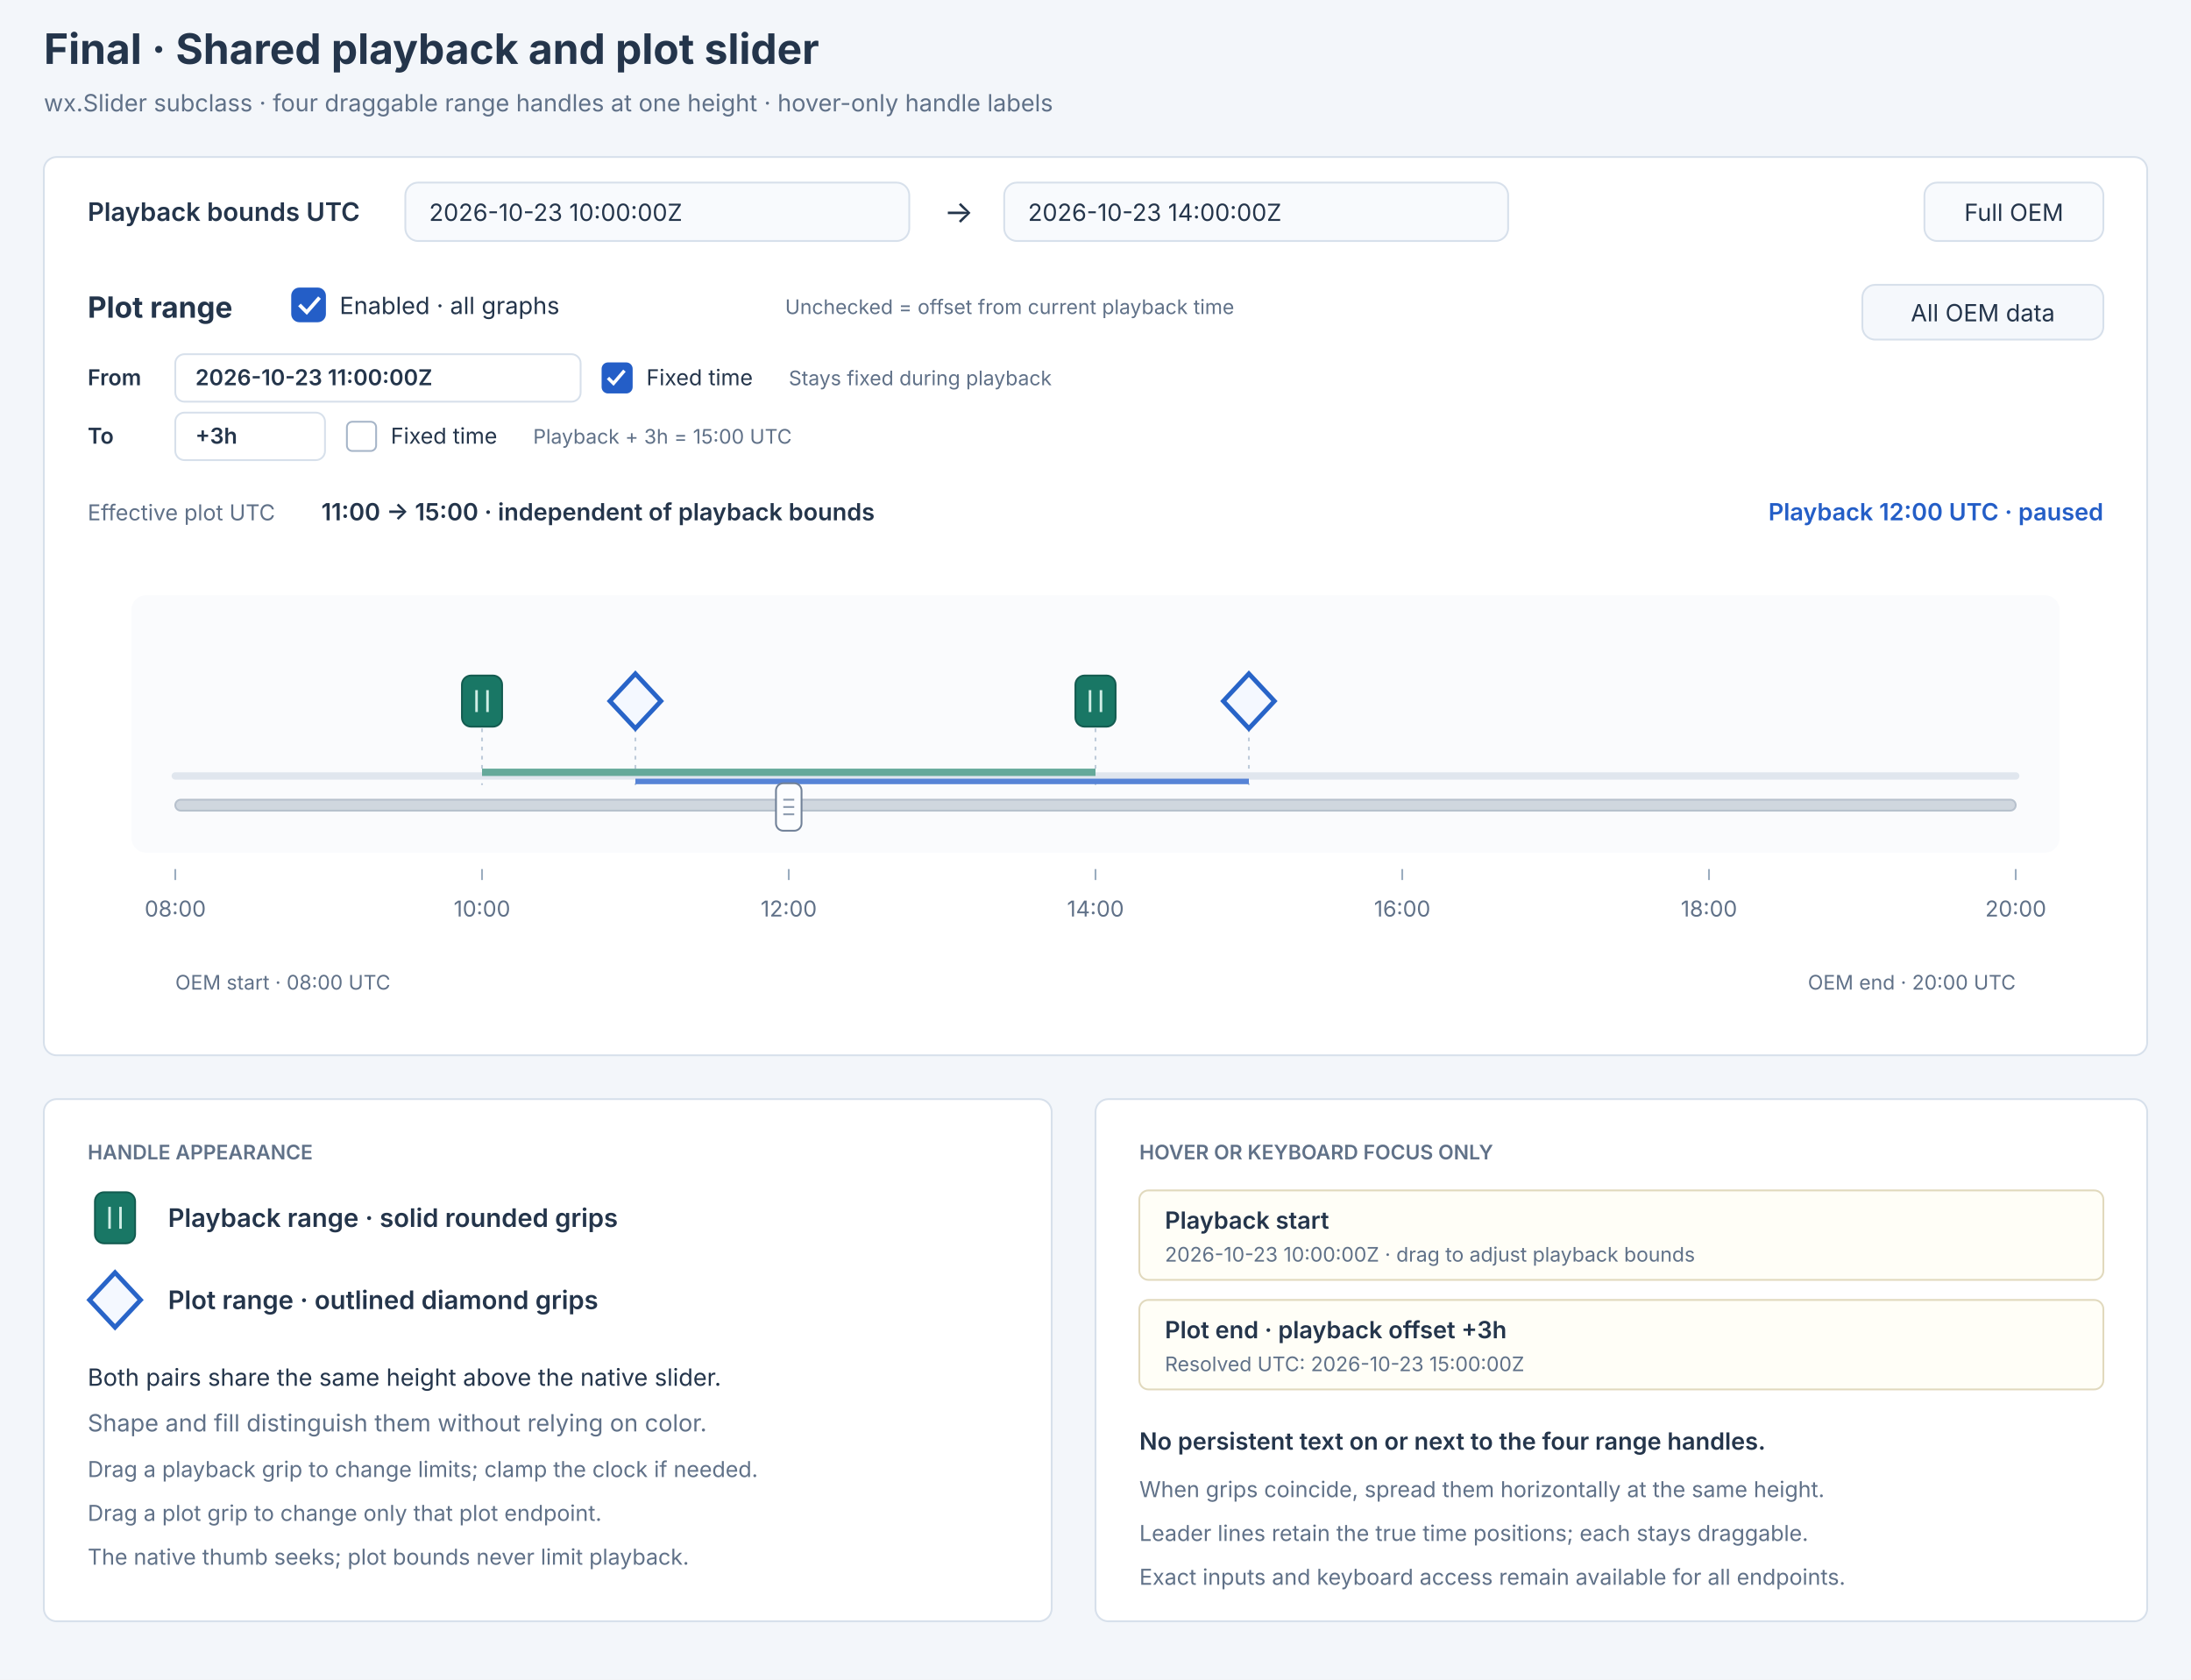
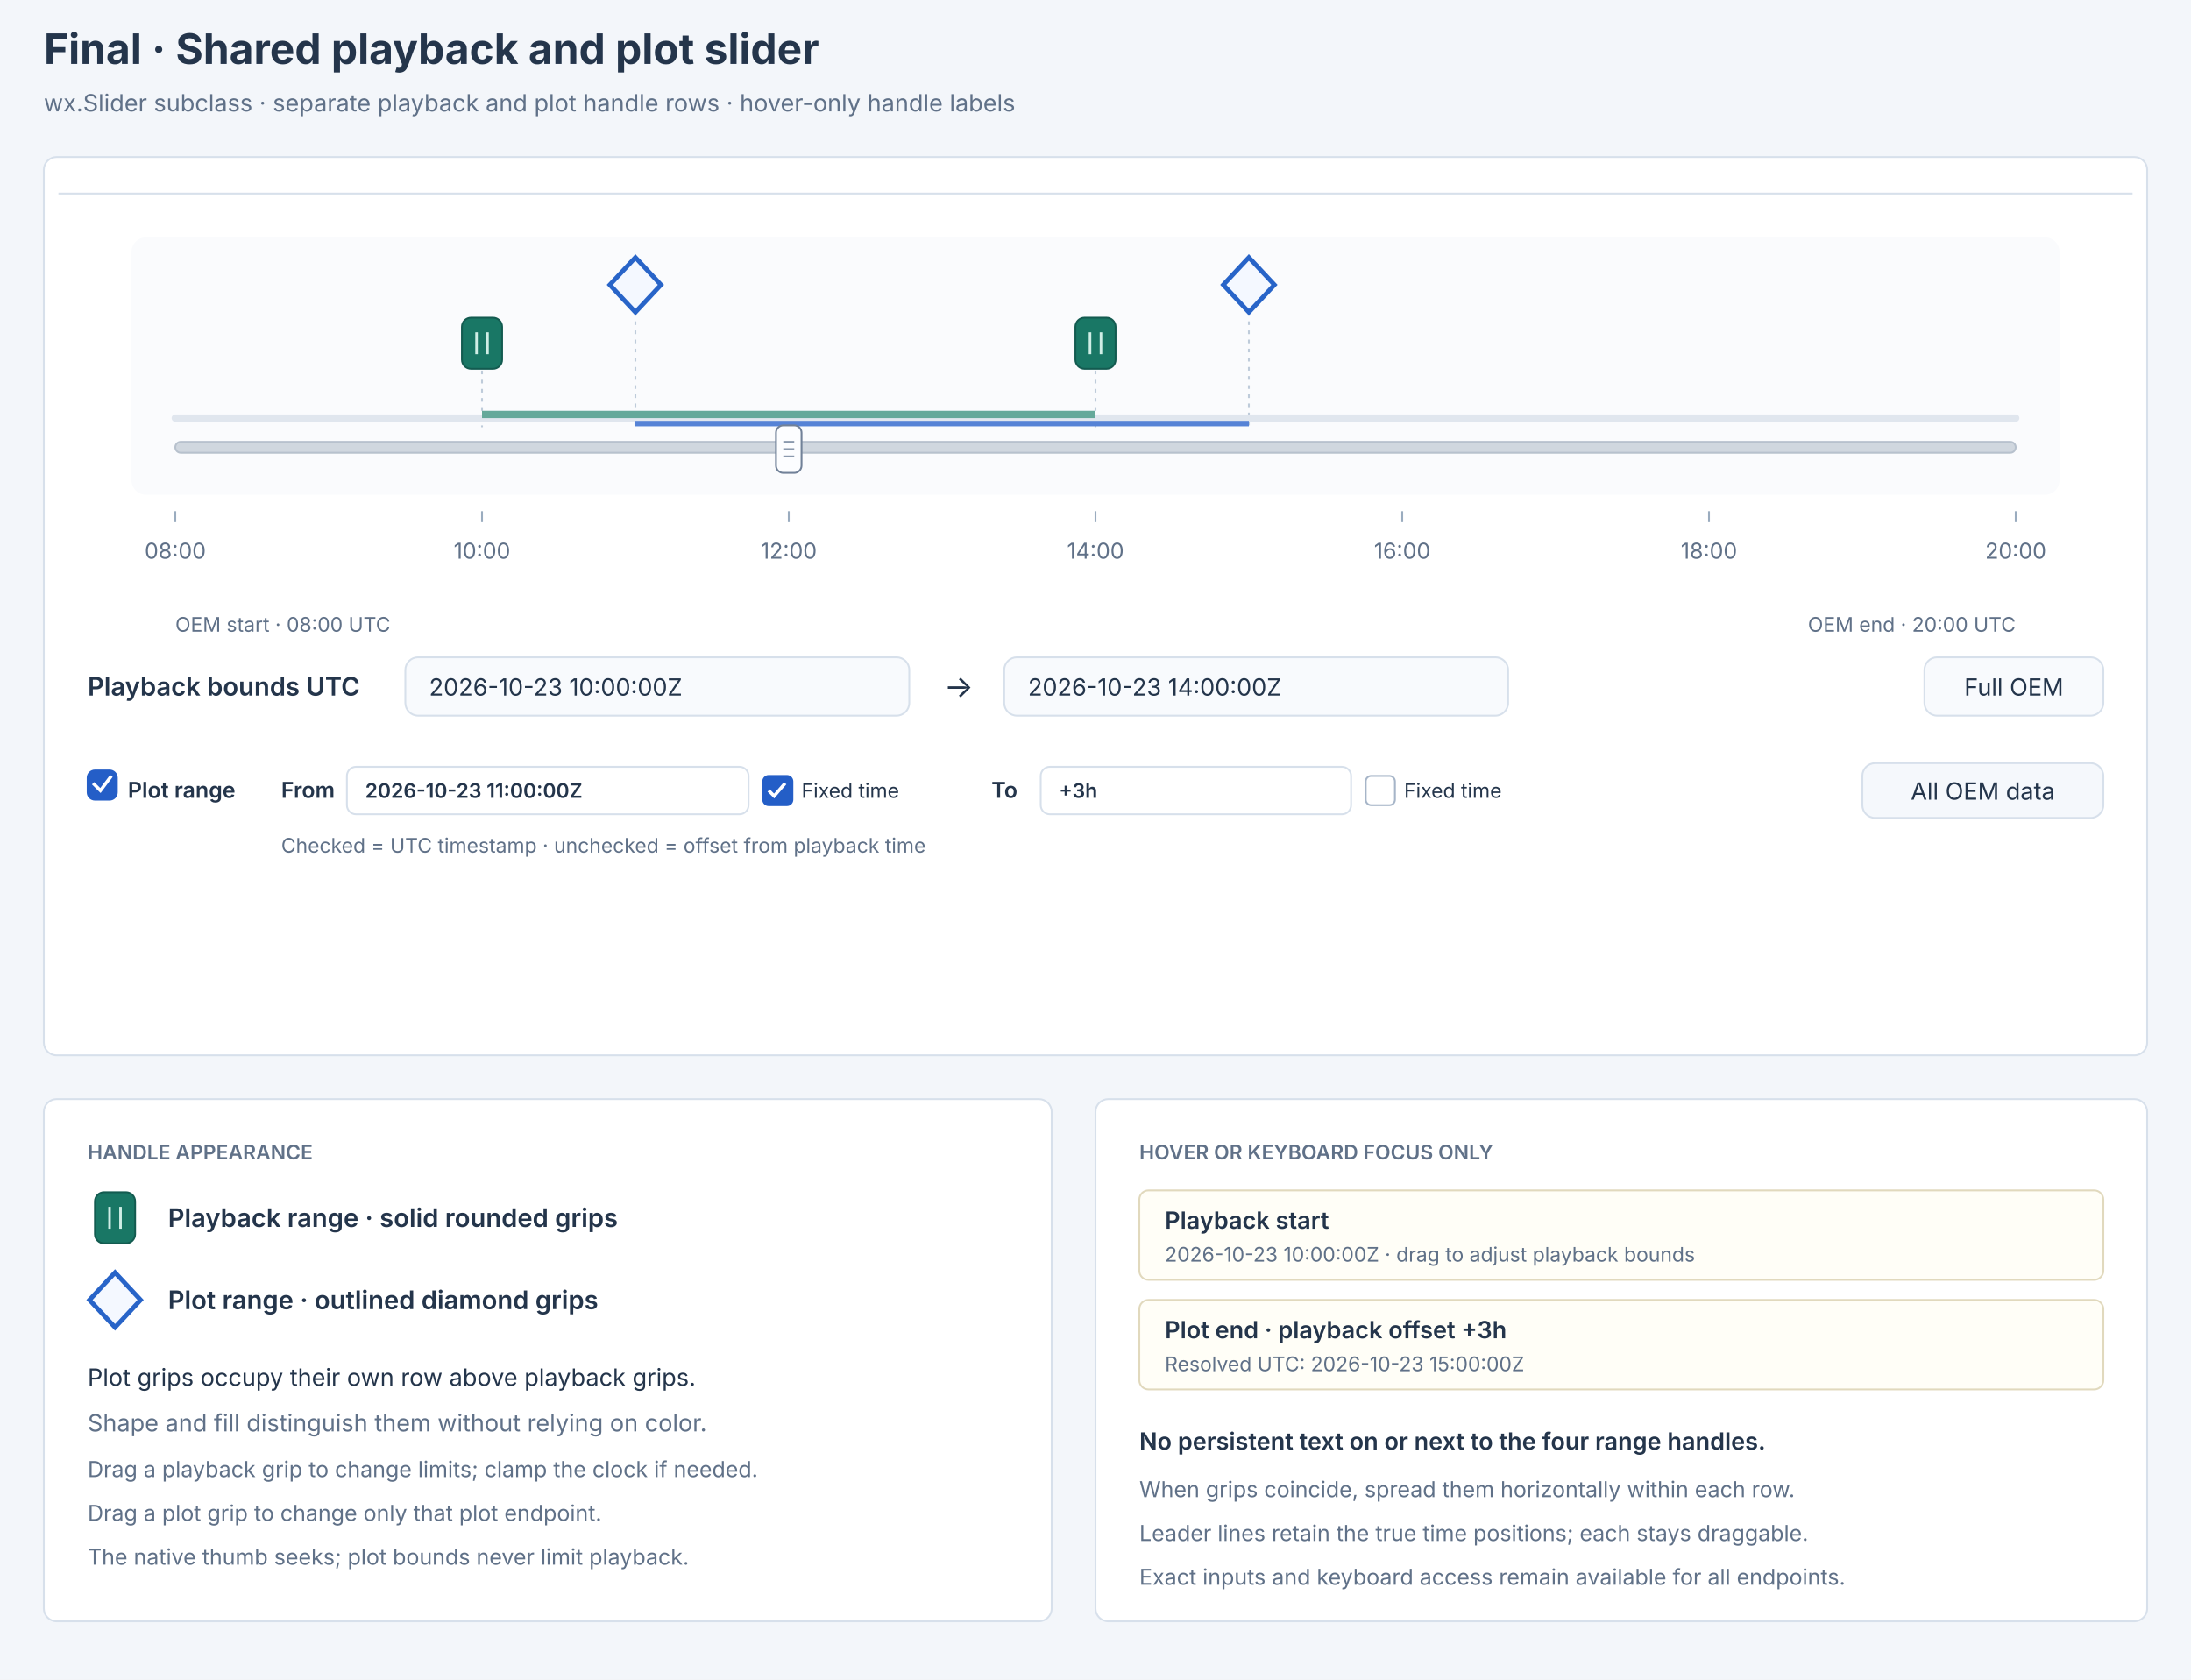
<svg xmlns="http://www.w3.org/2000/svg" width="1200" height="920" viewBox="0 0 1200 920" role="img" aria-labelledby="title desc">
  <style>text{font-family:Inter,-apple-system,BlinkMacSystemFont,"Segoe UI",sans-serif}</style>
  <rect width="1200" height="920" fill="#f3f6fa" />
  <text x="24" y="35" font-size="23" fill="#24354b" font-weight="700" text-anchor="start">Final · Shared playback and plot slider</text>
-   <text x="24" y="61" font-size="13" fill="#607188" font-weight="400" text-anchor="start">wx.Slider subclass · four draggable range handles at one height · hover-only handle labels</text>
+   <text x="24" y="61" font-size="13" fill="#607188" font-weight="400" text-anchor="start">wx.Slider subclass · separate playback and plot handle rows · hover-only handle labels</text>
  <rect x="24" y="86" width="1152" height="492" rx="7" fill="#fff" stroke="#d7e0eb" />
-   <text x="48" y="121" font-size="14" fill="#24354b" font-weight="600" text-anchor="start">Playback bounds UTC</text>
-   <rect x="222" y="100" width="276" height="32" rx="7" fill="#f8fafd" stroke="#d7e0eb" />
-   <text x="235" y="121" font-size="13" fill="#24354b" font-weight="400" text-anchor="start">2026-10-23 10:00:00Z</text>
-   <text x="517" y="122" font-size="17" fill="#24354b" font-weight="400" text-anchor="start">→</text>
-   <rect x="550" y="100" width="276" height="32" rx="7" fill="#f8fafd" stroke="#d7e0eb" />
-   <text x="563" y="121" font-size="13" fill="#24354b" font-weight="400" text-anchor="start">2026-10-23 14:00:00Z</text>
-   <rect x="1054" y="100" width="98" height="32" rx="7" fill="#f8fafd" stroke="#d7e0eb" />
-   <text x="1103" y="121" font-size="13" fill="#24354b" font-weight="400" text-anchor="middle">Full OEM</text>
-   <text x="48" y="174" font-size="16" fill="#24354b" font-weight="700" text-anchor="start">Plot range</text>
-   <rect x="160" y="158" width="18" height="18" rx="4" fill="#245ec7" stroke="#245ec7" />
-   <path d="M164 167 l4 4 7 -8" fill="none" stroke="white" stroke-width="2" />
-   <text x="186" y="172" font-size="13" fill="#24354b" font-weight="400" text-anchor="start">Enabled · all graphs</text>
-   <text x="430" y="172" font-size="11" fill="#607188" font-weight="400" text-anchor="start">Unchecked = offset from current playback time</text>
-   <rect x="1020" y="156" width="132" height="30" rx="7" fill="#f5f8fc" stroke="#d7e0eb" />
-   <text x="1086" y="176" font-size="13" fill="#24354b" font-weight="400" text-anchor="middle">All OEM data</text>
-   <text x="48" y="211" font-size="12" fill="#24354b" font-weight="600" text-anchor="start">From</text>
-   <rect x="96" y="194" width="222" height="26" rx="5" fill="#fff" stroke="#d7e0eb" />
-   <text x="107" y="211" font-size="12" fill="#24354b" font-weight="600" text-anchor="start">2026-10-23 11:00:00Z</text>
-   <rect x="330" y="199" width="16" height="16" rx="3" fill="#245ec7" stroke="#245ec7" />
-   <path d="M333 207 l3 3 6 -7" fill="none" stroke="white" stroke-width="1.8" />
-   <text x="354" y="211" font-size="12" fill="#24354b" font-weight="400" text-anchor="start">Fixed time</text>
-   <text x="432" y="211" font-size="11" fill="#607188" font-weight="400" text-anchor="start">Stays fixed during playback</text>
-   <text x="48" y="243" font-size="12" fill="#24354b" font-weight="600" text-anchor="start">To</text>
-   <rect x="96" y="226" width="82" height="26" rx="5" fill="#fff" stroke="#d7e0eb" />
-   <text x="107" y="243" font-size="12" fill="#24354b" font-weight="600" text-anchor="start">+3h</text>
-   <rect x="190" y="231" width="16" height="16" rx="3" fill="#fff" stroke="#a6b5c8" />
-   <text x="214" y="243" font-size="12" fill="#24354b" font-weight="400" text-anchor="start">Fixed time</text>
-   <text x="292" y="243" font-size="11" fill="#607188" font-weight="400" text-anchor="start">Playback + 3h = 15:00 UTC</text>
-   <text x="48" y="285" font-size="12" fill="#607188" font-weight="400" text-anchor="start">Effective plot UTC</text>
-   <text x="176" y="285" font-size="13" fill="#24354b" font-weight="600" text-anchor="start">11:00 → 15:00 · independent of playback bounds</text>
-   <text x="1152" y="285" font-size="13" fill="#245ec7" font-weight="600" text-anchor="end">Playback 12:00 UTC · paused</text>
-   <rect x="72" y="326" width="1056" height="141" rx="8" fill="#fafbfd" />
-   <line x1="264" y1="399" x2="264" y2="430" stroke="#becbda" stroke-width="1" stroke-dasharray="2 3" />
-   <line x1="348" y1="399" x2="348" y2="430" stroke="#becbda" stroke-width="1" stroke-dasharray="2 3" />
-   <line x1="600" y1="399" x2="600" y2="430" stroke="#becbda" stroke-width="1" stroke-dasharray="2 3" />
-   <line x1="684" y1="399" x2="684" y2="430" stroke="#becbda" stroke-width="1" stroke-dasharray="2 3" />
-   <rect x="253" y="370" width="22" height="28" rx="5" fill="#197765" stroke="#135b50" />
-   <line x1="261" y1="378" x2="261" y2="390" stroke="#d0eee6" stroke-width="1.4" />
-   <line x1="267" y1="378" x2="267" y2="390" stroke="#d0eee6" stroke-width="1.4" />
-   <path d="M348 369 L362 384 L348 399 L334 384 Z" fill="#f4f8ff" stroke="#2864c8" stroke-width="2.5" />
-   <rect x="589" y="370" width="22" height="28" rx="5" fill="#197765" stroke="#135b50" />
-   <line x1="597" y1="378" x2="597" y2="390" stroke="#d0eee6" stroke-width="1.4" />
-   <line x1="603" y1="378" x2="603" y2="390" stroke="#d0eee6" stroke-width="1.4" />
-   <path d="M684 369 L698 384 L684 399 L670 384 Z" fill="#f4f8ff" stroke="#2864c8" stroke-width="2.5" />
-   <line x1="96" y1="425" x2="1104" y2="425" stroke="#e0e6ee" stroke-width="4" stroke-linecap="round" />
-   <line x1="264" y1="423" x2="600" y2="423" stroke="#65a99a" stroke-width="4" />
-   <line x1="348" y1="428" x2="684" y2="428" stroke="#5683d6" stroke-width="3" />
-   <rect x="96" y="438" width="1008" height="6" rx="3" fill="#d0d7df" stroke="#b7c1cd" />
-   <rect x="425" y="429" width="14" height="26" rx="4" fill="#fcfdff" stroke="#718198" />
-   <line x1="429" y1="438" x2="435" y2="438" stroke="#8a99ad" stroke-width="1" />
-   <line x1="429" y1="442" x2="435" y2="442" stroke="#8a99ad" stroke-width="1" />
-   <line x1="429" y1="446" x2="435" y2="446" stroke="#8a99ad" stroke-width="1" />
-   <line x1="96" y1="476" x2="96" y2="482" stroke="#9aacbf" stroke-width="1" />
-   <text x="96" y="502" font-size="12" fill="#607188" font-weight="400" text-anchor="middle">08:00</text>
-   <line x1="264" y1="476" x2="264" y2="482" stroke="#9aacbf" stroke-width="1" />
-   <text x="264" y="502" font-size="12" fill="#607188" font-weight="400" text-anchor="middle">10:00</text>
-   <line x1="432" y1="476" x2="432" y2="482" stroke="#9aacbf" stroke-width="1" />
-   <text x="432" y="502" font-size="12" fill="#607188" font-weight="400" text-anchor="middle">12:00</text>
-   <line x1="600" y1="476" x2="600" y2="482" stroke="#9aacbf" stroke-width="1" />
-   <text x="600" y="502" font-size="12" fill="#607188" font-weight="400" text-anchor="middle">14:00</text>
-   <line x1="768" y1="476" x2="768" y2="482" stroke="#9aacbf" stroke-width="1" />
-   <text x="768" y="502" font-size="12" fill="#607188" font-weight="400" text-anchor="middle">16:00</text>
-   <line x1="936" y1="476" x2="936" y2="482" stroke="#9aacbf" stroke-width="1" />
-   <text x="936" y="502" font-size="12" fill="#607188" font-weight="400" text-anchor="middle">18:00</text>
-   <line x1="1104" y1="476" x2="1104" y2="482" stroke="#9aacbf" stroke-width="1" />
-   <text x="1104" y="502" font-size="12" fill="#607188" font-weight="400" text-anchor="middle">20:00</text>
-   <text x="96" y="542" font-size="11" fill="#607188" font-weight="400" text-anchor="start">OEM start · 08:00 UTC</text>
-   <text x="1104" y="542" font-size="11" fill="#607188" font-weight="400" text-anchor="end">OEM end · 20:00 UTC</text>
+   <line x1="32" y1="106" x2="1168" y2="106" stroke="#d7e0eb" stroke-width="1" />
+   <g transform="translate(0,260)">
+     <text x="48" y="121" font-size="14" fill="#24354b" font-weight="600" text-anchor="start">Playback bounds UTC</text>
+     <rect x="222" y="100" width="276" height="32" rx="7" fill="#f8fafd" stroke="#d7e0eb" />
+     <text x="235" y="121" font-size="13" fill="#24354b" font-weight="400" text-anchor="start">2026-10-23 10:00:00Z</text>
+     <text x="517" y="122" font-size="17" fill="#24354b" font-weight="400" text-anchor="start">→</text>
+     <rect x="550" y="100" width="276" height="32" rx="7" fill="#f8fafd" stroke="#d7e0eb" />
+     <text x="563" y="121" font-size="13" fill="#24354b" font-weight="400" text-anchor="start">2026-10-23 14:00:00Z</text>
+     <rect x="1054" y="100" width="98" height="32" rx="7" fill="#f8fafd" stroke="#d7e0eb" />
+     <text x="1103" y="121" font-size="13" fill="#24354b" font-weight="400" text-anchor="middle">Full OEM</text>
+     <rect x="48" y="162" width="16" height="16" rx="4" fill="#245ec7" stroke="#245ec7" />
+     <path d="M51 169 l4 4 6 -8" fill="none" stroke="white" stroke-width="1.8" />
+     <text x="70" y="177" font-size="12" fill="#24354b" font-weight="600" text-anchor="start">Plot range</text>
+     <text x="154" y="177" font-size="12" fill="#24354b" font-weight="600" text-anchor="start">From</text>
+     <rect x="190" y="160" width="220" height="26" rx="5" fill="#fff" stroke="#d7e0eb" />
+     <text x="200" y="177" font-size="11" fill="#24354b" font-weight="600" text-anchor="start">2026-10-23 11:00:00Z</text>
+     <rect x="418" y="165" width="16" height="16" rx="3" fill="#245ec7" stroke="#245ec7" />
+     <path d="M421 173 l3 3 6 -7" fill="none" stroke="white" stroke-width="1.8" />
+     <text x="439" y="177" font-size="11" fill="#24354b" font-weight="400" text-anchor="start">Fixed time</text>
+     <text x="543" y="177" font-size="12" fill="#24354b" font-weight="600" text-anchor="start">To</text>
+     <rect x="570" y="160" width="170" height="26" rx="5" fill="#fff" stroke="#d7e0eb" />
+     <text x="580" y="177" font-size="11" fill="#24354b" font-weight="600" text-anchor="start">+3h</text>
+     <rect x="748" y="165" width="16" height="16" rx="3" fill="#fff" stroke="#a6b5c8" />
+     <text x="769" y="177" font-size="11" fill="#24354b" font-weight="400" text-anchor="start">Fixed time</text>
+     <rect x="1020" y="158" width="132" height="30" rx="7" fill="#f5f8fc" stroke="#d7e0eb" />
+     <text x="1086" y="178" font-size="13" fill="#24354b" font-weight="400" text-anchor="middle">All OEM data</text>
+     <text x="154" y="207" font-size="11" fill="#607188" font-weight="400" text-anchor="start">Checked = UTC timestamp · unchecked = offset from playback time</text>
+   </g>
+   <g transform="translate(0,-196)">
+     <rect x="72" y="326" width="1056" height="141" rx="8" fill="#fafbfd" />
+     <line x1="264" y1="399" x2="264" y2="430" stroke="#becbda" stroke-width="1" stroke-dasharray="2 3" />
+     <line x1="600" y1="399" x2="600" y2="430" stroke="#becbda" stroke-width="1" stroke-dasharray="2 3" />
+     <line x1="348" y1="367" x2="348" y2="430" stroke="#becbda" stroke-width="1" stroke-dasharray="2 3" />
+     <line x1="684" y1="367" x2="684" y2="430" stroke="#becbda" stroke-width="1" stroke-dasharray="2 3" />
+     <rect x="253" y="370" width="22" height="28" rx="5" fill="#197765" stroke="#135b50" />
+     <line x1="261" y1="378" x2="261" y2="390" stroke="#d0eee6" stroke-width="1.4" />
+     <line x1="267" y1="378" x2="267" y2="390" stroke="#d0eee6" stroke-width="1.4" />
+     <rect x="589" y="370" width="22" height="28" rx="5" fill="#197765" stroke="#135b50" />
+     <line x1="597" y1="378" x2="597" y2="390" stroke="#d0eee6" stroke-width="1.4" />
+     <line x1="603" y1="378" x2="603" y2="390" stroke="#d0eee6" stroke-width="1.4" />
+     <path d="M348 337 L362 352 L348 367 L334 352 Z" fill="#f4f8ff" stroke="#2864c8" stroke-width="2.5" />
+     <path d="M684 337 L698 352 L684 367 L670 352 Z" fill="#f4f8ff" stroke="#2864c8" stroke-width="2.5" />
+     <line x1="96" y1="425" x2="1104" y2="425" stroke="#e0e6ee" stroke-width="4" stroke-linecap="round" />
+     <line x1="264" y1="423" x2="600" y2="423" stroke="#65a99a" stroke-width="4" />
+     <line x1="348" y1="428" x2="684" y2="428" stroke="#5683d6" stroke-width="3" />
+     <rect x="96" y="438" width="1008" height="6" rx="3" fill="#d0d7df" stroke="#b7c1cd" />
+     <rect x="425" y="429" width="14" height="26" rx="4" fill="#fcfdff" stroke="#718198" />
+     <line x1="429" y1="438" x2="435" y2="438" stroke="#8a99ad" stroke-width="1" />
+     <line x1="429" y1="442" x2="435" y2="442" stroke="#8a99ad" stroke-width="1" />
+     <line x1="429" y1="446" x2="435" y2="446" stroke="#8a99ad" stroke-width="1" />
+     <line x1="96" y1="476" x2="96" y2="482" stroke="#9aacbf" stroke-width="1" />
+     <text x="96" y="502" font-size="12" fill="#607188" font-weight="400" text-anchor="middle">08:00</text>
+     <line x1="264" y1="476" x2="264" y2="482" stroke="#9aacbf" stroke-width="1" />
+     <text x="264" y="502" font-size="12" fill="#607188" font-weight="400" text-anchor="middle">10:00</text>
+     <line x1="432" y1="476" x2="432" y2="482" stroke="#9aacbf" stroke-width="1" />
+     <text x="432" y="502" font-size="12" fill="#607188" font-weight="400" text-anchor="middle">12:00</text>
+     <line x1="600" y1="476" x2="600" y2="482" stroke="#9aacbf" stroke-width="1" />
+     <text x="600" y="502" font-size="12" fill="#607188" font-weight="400" text-anchor="middle">14:00</text>
+     <line x1="768" y1="476" x2="768" y2="482" stroke="#9aacbf" stroke-width="1" />
+     <text x="768" y="502" font-size="12" fill="#607188" font-weight="400" text-anchor="middle">16:00</text>
+     <line x1="936" y1="476" x2="936" y2="482" stroke="#9aacbf" stroke-width="1" />
+     <text x="936" y="502" font-size="12" fill="#607188" font-weight="400" text-anchor="middle">18:00</text>
+     <line x1="1104" y1="476" x2="1104" y2="482" stroke="#9aacbf" stroke-width="1" />
+     <text x="1104" y="502" font-size="12" fill="#607188" font-weight="400" text-anchor="middle">20:00</text>
+     <text x="96" y="542" font-size="11" fill="#607188" font-weight="400" text-anchor="start">OEM start · 08:00 UTC</text>
+     <text x="1104" y="542" font-size="11" fill="#607188" font-weight="400" text-anchor="end">OEM end · 20:00 UTC</text>
+   </g>
  <rect x="24" y="602" width="552" height="286" rx="7" fill="#fff" stroke="#d7e0eb" />
  <text x="48" y="635" font-size="11" fill="#607188" font-weight="600" text-anchor="start">HANDLE APPEARANCE</text>
  <rect x="52" y="653" width="22" height="28" rx="5" fill="#197765" stroke="#135b50" />
  <line x1="60" y1="661" x2="60" y2="673" stroke="#d0eee6" stroke-width="1.4" />
  <line x1="66" y1="661" x2="66" y2="673" stroke="#d0eee6" stroke-width="1.4" />
  <text x="92" y="672" font-size="14" fill="#24354b" font-weight="600" text-anchor="start">Playback range · solid rounded grips</text>
  <path d="M63 697 L77 712 L63 727 L49 712 Z" fill="#f4f8ff" stroke="#2864c8" stroke-width="2.5" />
  <text x="92" y="717" font-size="14" fill="#24354b" font-weight="600" text-anchor="start">Plot range · outlined diamond grips</text>
-   <text x="48" y="759" font-size="13" fill="#24354b" font-weight="400" text-anchor="start">Both pairs share the same height above the native slider.</text>
+   <text x="48" y="759" font-size="13" fill="#24354b" font-weight="400" text-anchor="start">Plot grips occupy their own row above playback grips.</text>
  <text x="48" y="784" font-size="13" fill="#607188" font-weight="400" text-anchor="start">Shape and fill distinguish them without relying on color.</text>
  <text x="48" y="809" font-size="12" fill="#607188" font-weight="400" text-anchor="start">Drag a playback grip to change limits; clamp the clock if needed.</text>
  <text x="48" y="833" font-size="12" fill="#607188" font-weight="400" text-anchor="start">Drag a plot grip to change only that plot endpoint.</text>
  <text x="48" y="857" font-size="12" fill="#607188" font-weight="400" text-anchor="start">The native thumb seeks; plot bounds never limit playback.</text>
  <rect x="600" y="602" width="576" height="286" rx="7" fill="#fff" stroke="#d7e0eb" />
  <text x="624" y="635" font-size="11" fill="#607188" font-weight="600" text-anchor="start">HOVER OR KEYBOARD FOCUS ONLY</text>
  <rect x="624" y="652" width="528" height="49" rx="5" fill="#fffef7" stroke="#e1d9bd" />
  <text x="638" y="673" font-size="13" fill="#24354b" font-weight="600" text-anchor="start">Playback start</text>
  <text x="638" y="691" font-size="11" fill="#607188" font-weight="400" text-anchor="start">2026-10-23 10:00:00Z · drag to adjust playback bounds</text>
  <rect x="624" y="712" width="528" height="49" rx="5" fill="#fffef7" stroke="#e1d9bd" />
  <text x="638" y="733" font-size="13" fill="#24354b" font-weight="600" text-anchor="start">Plot end · playback offset +3h</text>
  <text x="638" y="751" font-size="11" fill="#607188" font-weight="400" text-anchor="start">Resolved UTC: 2026-10-23 15:00:00Z</text>
  <text x="624" y="794" font-size="13" fill="#24354b" font-weight="600" text-anchor="start">No persistent text on or next to the four range handles.</text>
-   <text x="624" y="820" font-size="12" fill="#607188" font-weight="400" text-anchor="start">When grips coincide, spread them horizontally at the same height.</text>
+   <text x="624" y="820" font-size="12" fill="#607188" font-weight="400" text-anchor="start">When grips coincide, spread them horizontally within each row.</text>
  <text x="624" y="844" font-size="12" fill="#607188" font-weight="400" text-anchor="start">Leader lines retain the true time positions; each stays draggable.</text>
  <text x="624" y="868" font-size="12" fill="#607188" font-weight="400" text-anchor="start">Exact inputs and keyboard access remain available for all endpoints.</text>
</svg>
